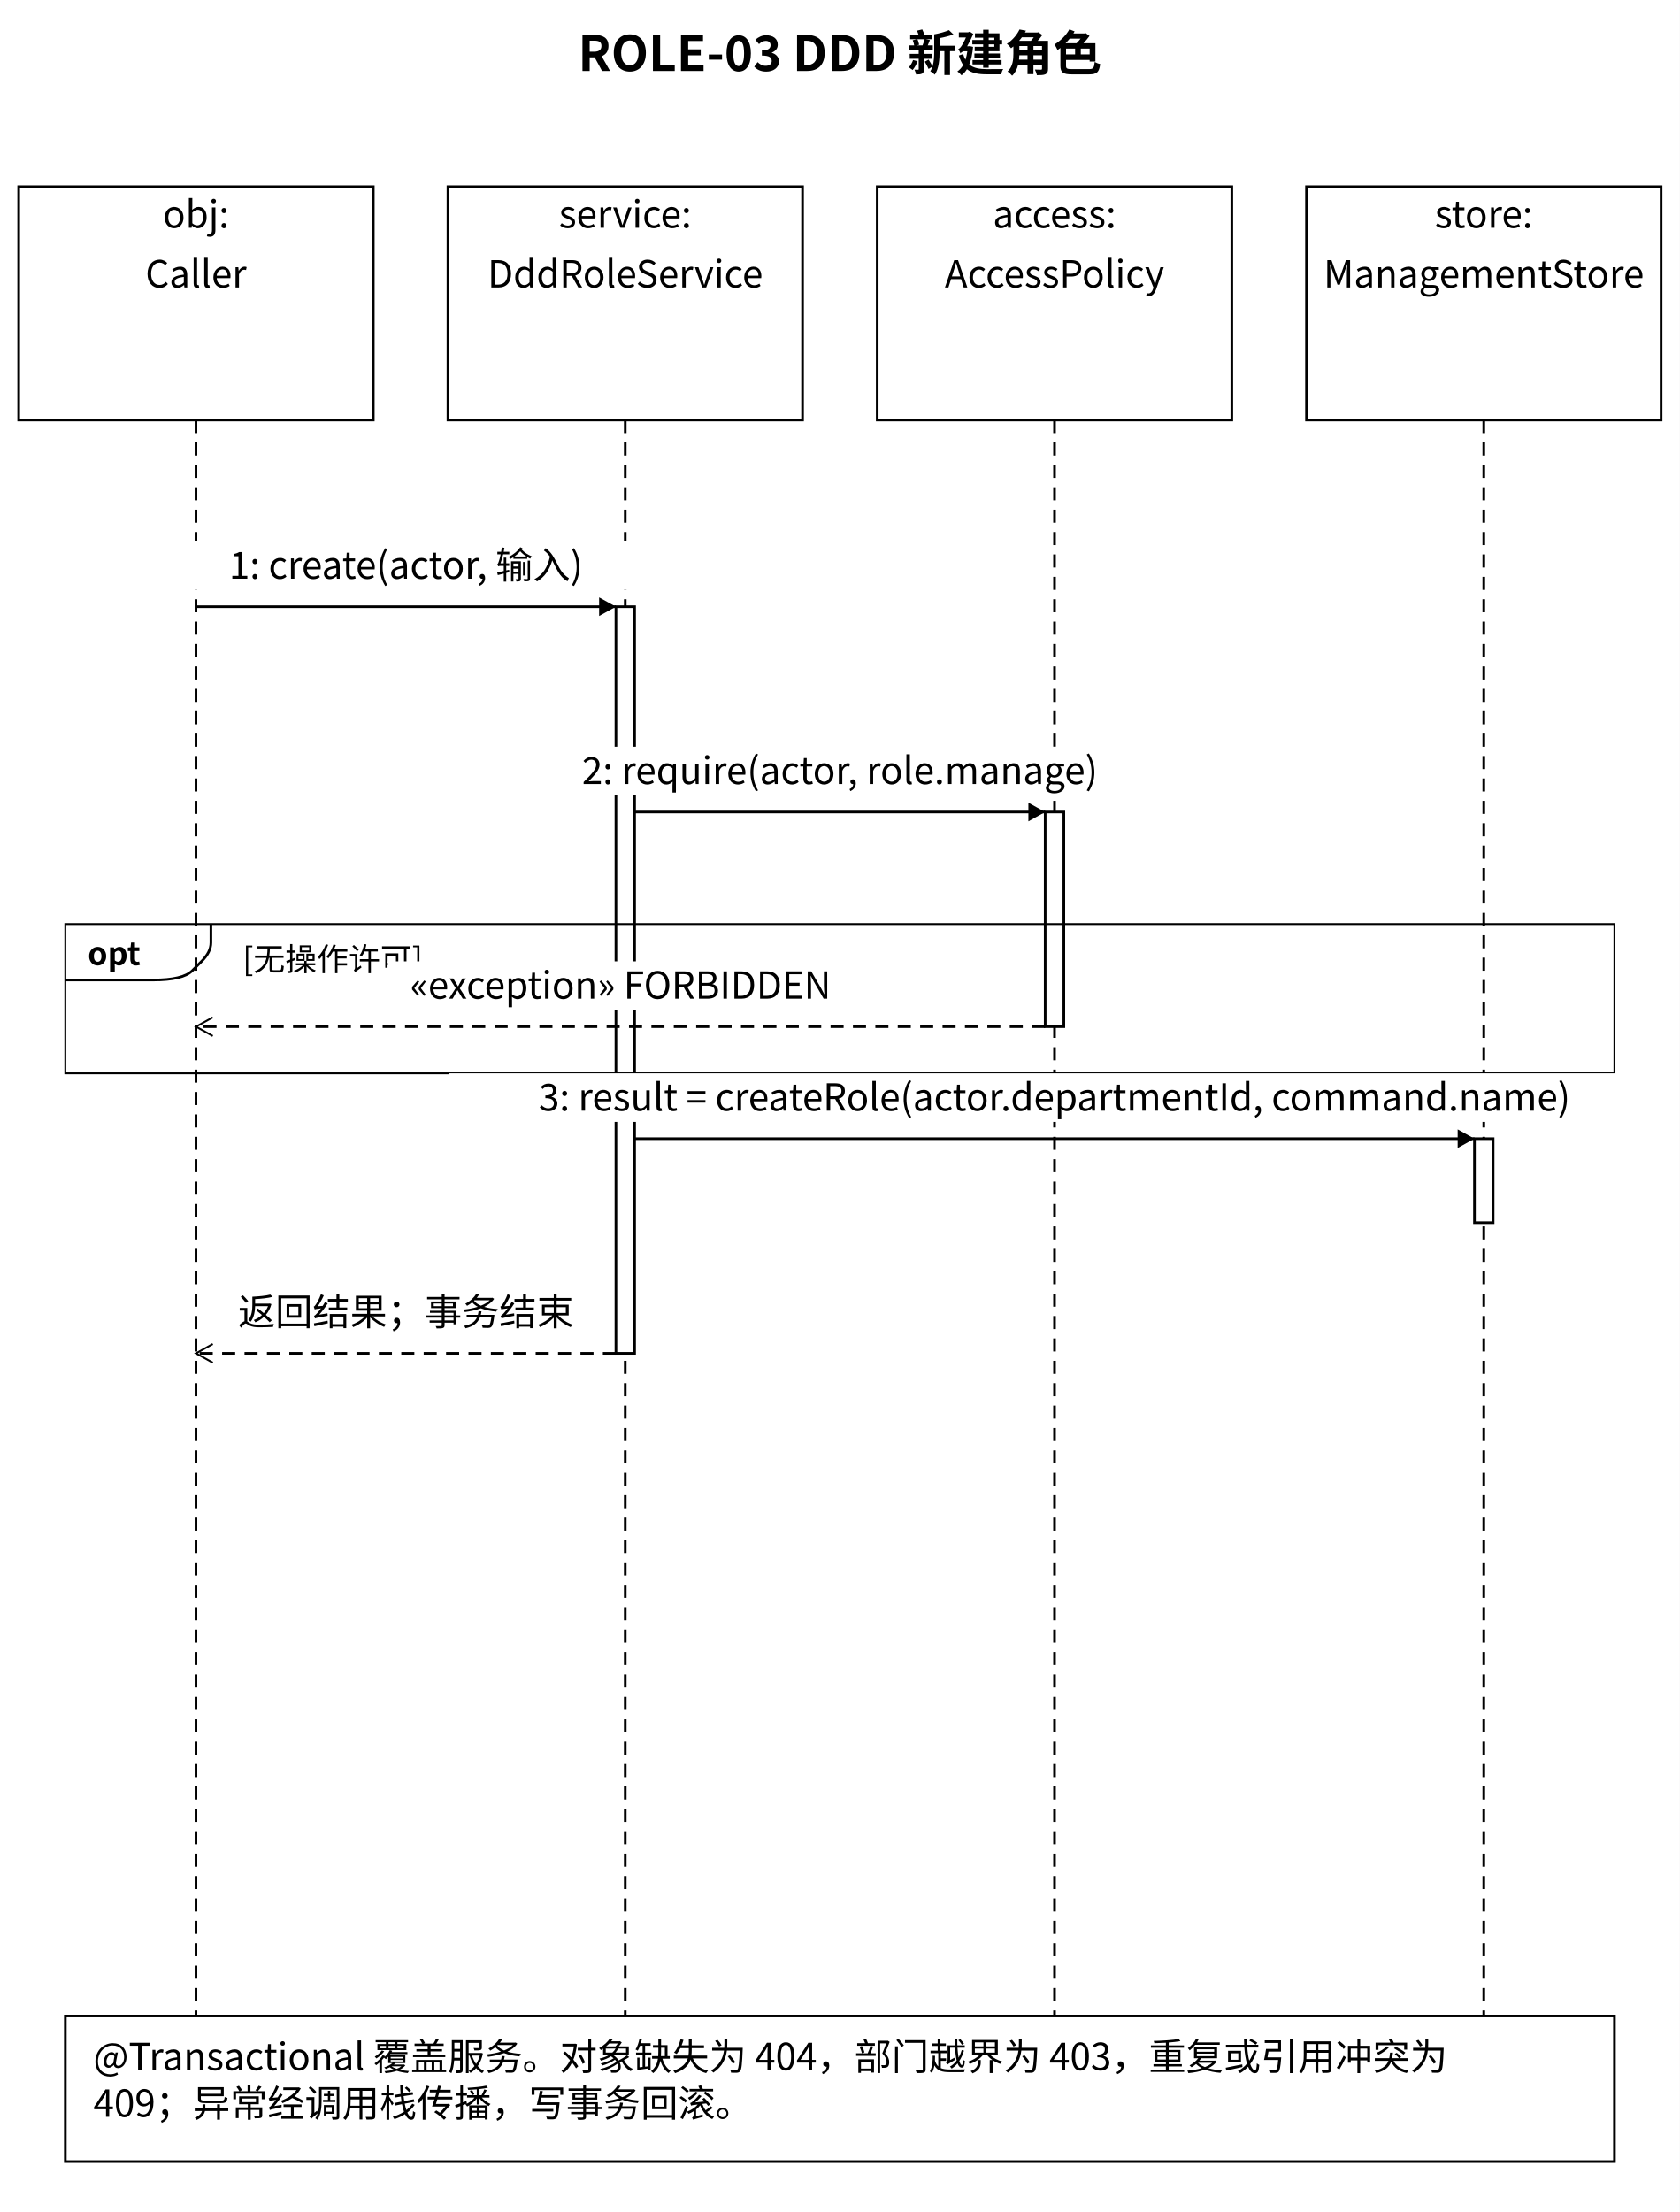
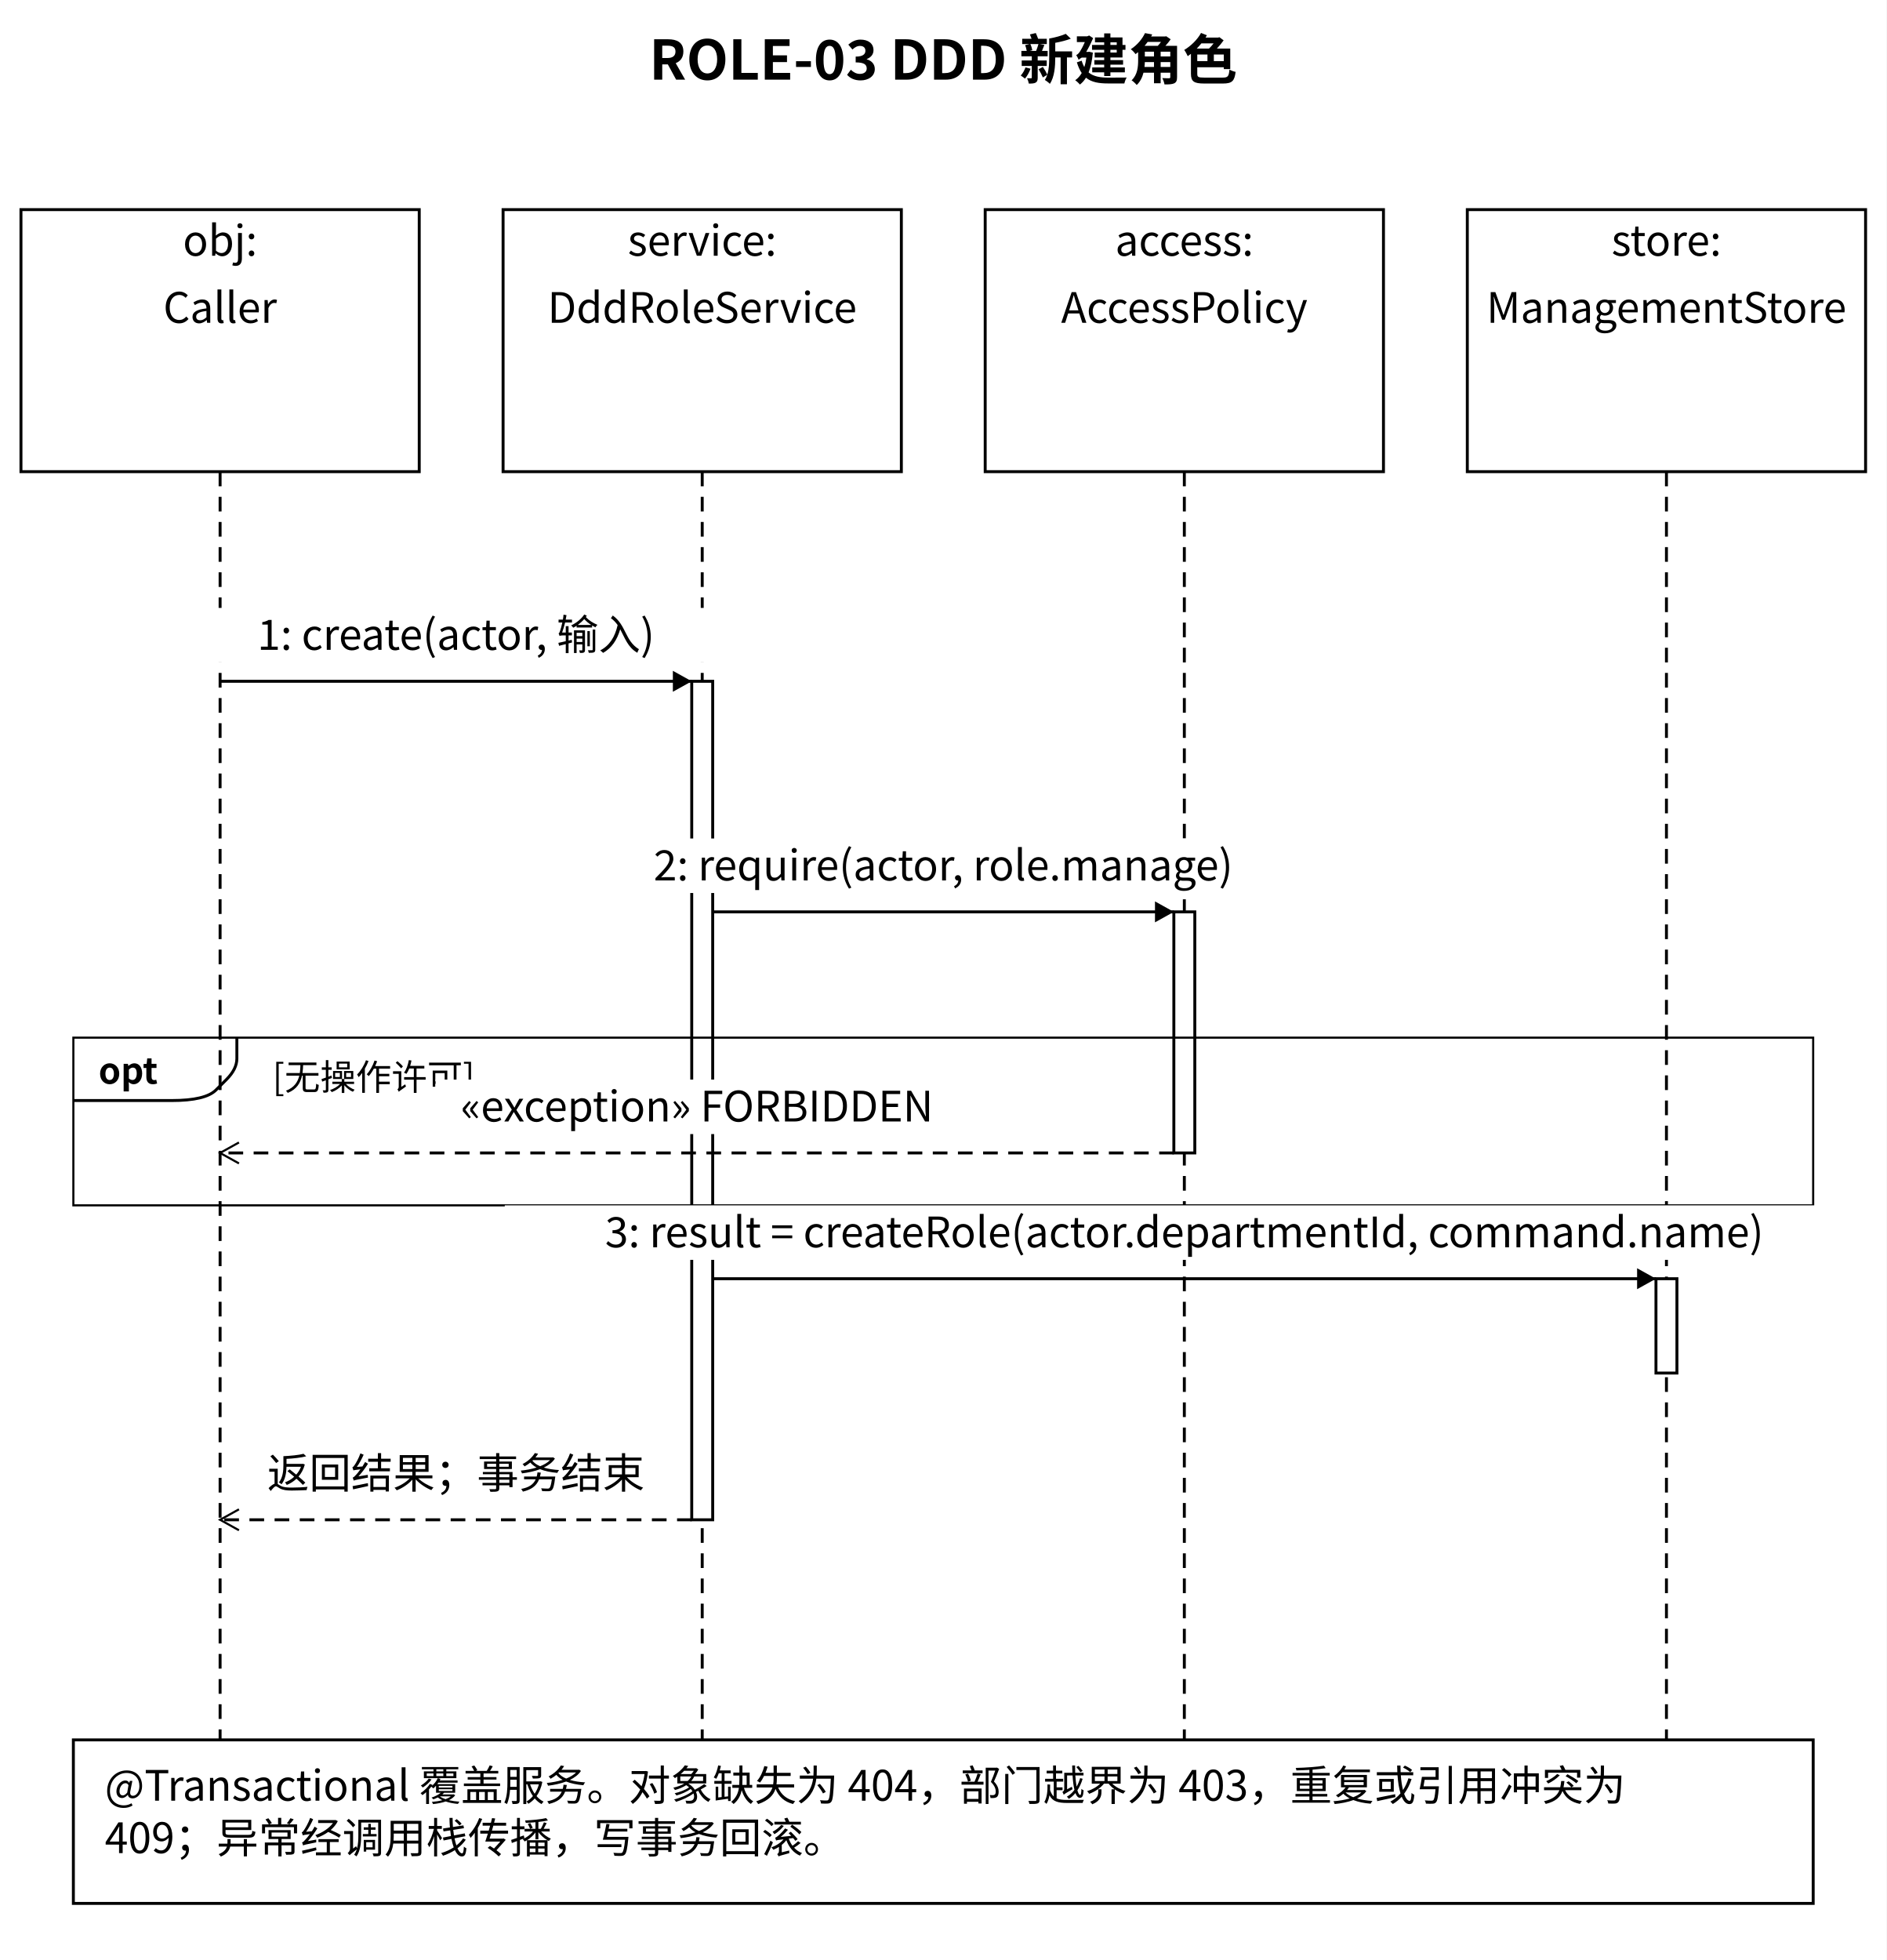
- <svg xmlns="http://www.w3.org/2000/svg" width="900" height="1185" viewBox="0 0 900 1185">
+ <svg xmlns="http://www.w3.org/2000/svg" width="900" height="935" viewBox="0 0 900 935">
  <style>text{font-family:'PingFang SC','Microsoft YaHei','Noto Sans CJK SC',system-ui,sans-serif;fill:black}</style>
  <defs>
    <marker id="open" markerWidth="12" markerHeight="12" refX="10" refY="6" orient="auto" markerUnits="userSpaceOnUse">
      <path d="M1,1 L10,6 L1,11" fill="none" stroke="black" />
    </marker>
    <marker id="filled" markerWidth="12" markerHeight="12" refX="10" refY="6" orient="auto" markerUnits="userSpaceOnUse">
      <path d="M1,1 L10,6 L1,11 Z" fill="black" />
    </marker>
    <marker id="triangle" markerWidth="16" markerHeight="16" refX="14" refY="8" orient="auto" markerUnits="userSpaceOnUse">
      <path d="M1,1 L14,8 L1,15 Z" fill="white" stroke="black" />
    </marker>
  </defs>
  <rect width="100%" height="100%" fill="white" />
  <text x="450.0" y="38" font-size="26" text-anchor="middle" font-weight="600">ROLE-03 DDD 新建角色</text>
  <rect x="10" y="100" width="190" height="125" rx="0" fill="white" stroke="black" stroke-width="1.4" />
  <text x="105" y="122" font-size="20" text-anchor="middle" font-weight="400">obj:</text>
  <text x="105" y="154" font-size="20" text-anchor="middle" font-weight="400">Caller</text>
-   <path d="M 105,225 L 105,1150" fill="none" stroke="black" stroke-width="1.4" stroke-dasharray="7 5" />
+   <path d="M 105,225 L 105,900" fill="none" stroke="black" stroke-width="1.4" stroke-dasharray="7 5" />
  <rect x="240" y="100" width="190" height="125" rx="0" fill="white" stroke="black" stroke-width="1.4" />
  <text x="335" y="122" font-size="20" text-anchor="middle" font-weight="400">service:</text>
  <text x="335" y="154" font-size="20" text-anchor="middle" font-weight="400">DddRoleService</text>
-   <path d="M 335,225 L 335,1150" fill="none" stroke="black" stroke-width="1.4" stroke-dasharray="7 5" />
+   <path d="M 335,225 L 335,900" fill="none" stroke="black" stroke-width="1.4" stroke-dasharray="7 5" />
  <rect x="470" y="100" width="190" height="125" rx="0" fill="white" stroke="black" stroke-width="1.4" />
  <text x="565" y="122" font-size="20" text-anchor="middle" font-weight="400">access:</text>
  <text x="565" y="154" font-size="20" text-anchor="middle" font-weight="400">AccessPolicy</text>
-   <path d="M 565,225 L 565,1150" fill="none" stroke="black" stroke-width="1.4" stroke-dasharray="7 5" />
+   <path d="M 565,225 L 565,900" fill="none" stroke="black" stroke-width="1.4" stroke-dasharray="7 5" />
  <rect x="700" y="100" width="190" height="125" rx="0" fill="white" stroke="black" stroke-width="1.4" />
  <text x="795" y="122" font-size="20" text-anchor="middle" font-weight="400">store:</text>
  <text x="795" y="154" font-size="20" text-anchor="middle" font-weight="400">ManagementStore</text>
-   <path d="M 795,225 L 795,1150" fill="none" stroke="black" stroke-width="1.4" stroke-dasharray="7 5" />
+   <path d="M 795,225 L 795,900" fill="none" stroke="black" stroke-width="1.4" stroke-dasharray="7 5" />
  <rect x="330" y="325" width="10" height="400" rx="0" fill="white" stroke="black" stroke-width="1.4" />
  <path d="M 105,325 L 330,325" fill="none" stroke="black" stroke-width="1.4" marker-end="url(#filled)" />
  <rect x="89.9" y="290" width="255.2" height="26" fill="white" />
  <text x="217.5" y="310" font-size="20" text-anchor="middle" font-weight="400">1: create(actor, 输入)</text>
  <rect x="560" y="435" width="10" height="115" rx="0" fill="white" stroke="black" stroke-width="1.4" />
  <path d="M 340,435 L 560,435" fill="none" stroke="black" stroke-width="1.4" marker-end="url(#filled)" />
  <rect x="274.0" y="400" width="352" height="26" fill="white" />
  <text x="450.0" y="420" font-size="20" text-anchor="middle" font-weight="400">2: require(actor, role.manage)</text>
  <rect x="35" y="495" width="830" height="80" fill="none" stroke="black" />
  <path d="M 35,525 L 82.0,525.0 Q 98,525 103.0,520.0 L 108.0,515.0 Q 113,510 113.0,505.0 L 113,495" fill="none" stroke="black" stroke-width="1.4" />
  <text x="47" y="517" font-size="17" text-anchor="start" font-weight="600">opt</text>
  <rect x="125" y="503" width="114.38" height="23" fill="white" />
  <text x="130" y="520" font-size="17" text-anchor="start" font-weight="400">[无操作许可]</text>
  <path d="M 560,550 L 105,550" fill="none" stroke="black" stroke-width="1.4" stroke-dasharray="7 5" marker-end="url(#open)" />
  <rect x="207.8" y="515" width="249.4" height="26" fill="white" />
  <text x="332.5" y="535" font-size="20" text-anchor="middle" font-weight="400">«exception» FORBIDDEN</text>
  <rect x="790" y="610" width="10" height="45" rx="0" fill="white" stroke="black" stroke-width="1.4" />
  <path d="M 340,610 L 790,610" fill="none" stroke="black" stroke-width="1.4" marker-end="url(#filled)" />
  <rect x="240.8" y="575" width="648.4" height="26" fill="white" />
  <text x="565.0" y="595" font-size="20" text-anchor="middle" font-weight="400">3: result = createRole(actor.departmentId, command.name)</text>
  <path d="M 330,725 L 105,725" fill="none" stroke="black" stroke-width="1.4" stroke-dasharray="7 5" marker-end="url(#open)" />
  <rect x="122.5" y="690" width="190" height="26" fill="white" />
  <text x="217.5" y="710" font-size="20" text-anchor="middle" font-weight="400">返回结果；事务结束</text>
-   <rect x="35" y="1080" width="830" height="78" rx="0" fill="white" stroke="black" stroke-width="1.4" />
-   <text x="50" y="1109" font-size="20" text-anchor="start" font-weight="400">@Transactional 覆盖服务。对象缺失为 404，部门越界为 403，重复或引用冲突为</text>
-   <text x="50" y="1134" font-size="20" text-anchor="start" font-weight="400">409；异常经调用栈传播，写事务回滚。</text>
+   <rect x="35" y="830" width="830" height="78" rx="0" fill="white" stroke="black" stroke-width="1.4" />
+   <text x="50" y="859" font-size="20" text-anchor="start" font-weight="400">@Transactional 覆盖服务。对象缺失为 404，部门越界为 403，重复或引用冲突为</text>
+   <text x="50" y="884" font-size="20" text-anchor="start" font-weight="400">409；异常经调用栈传播，写事务回滚。</text>
</svg>
